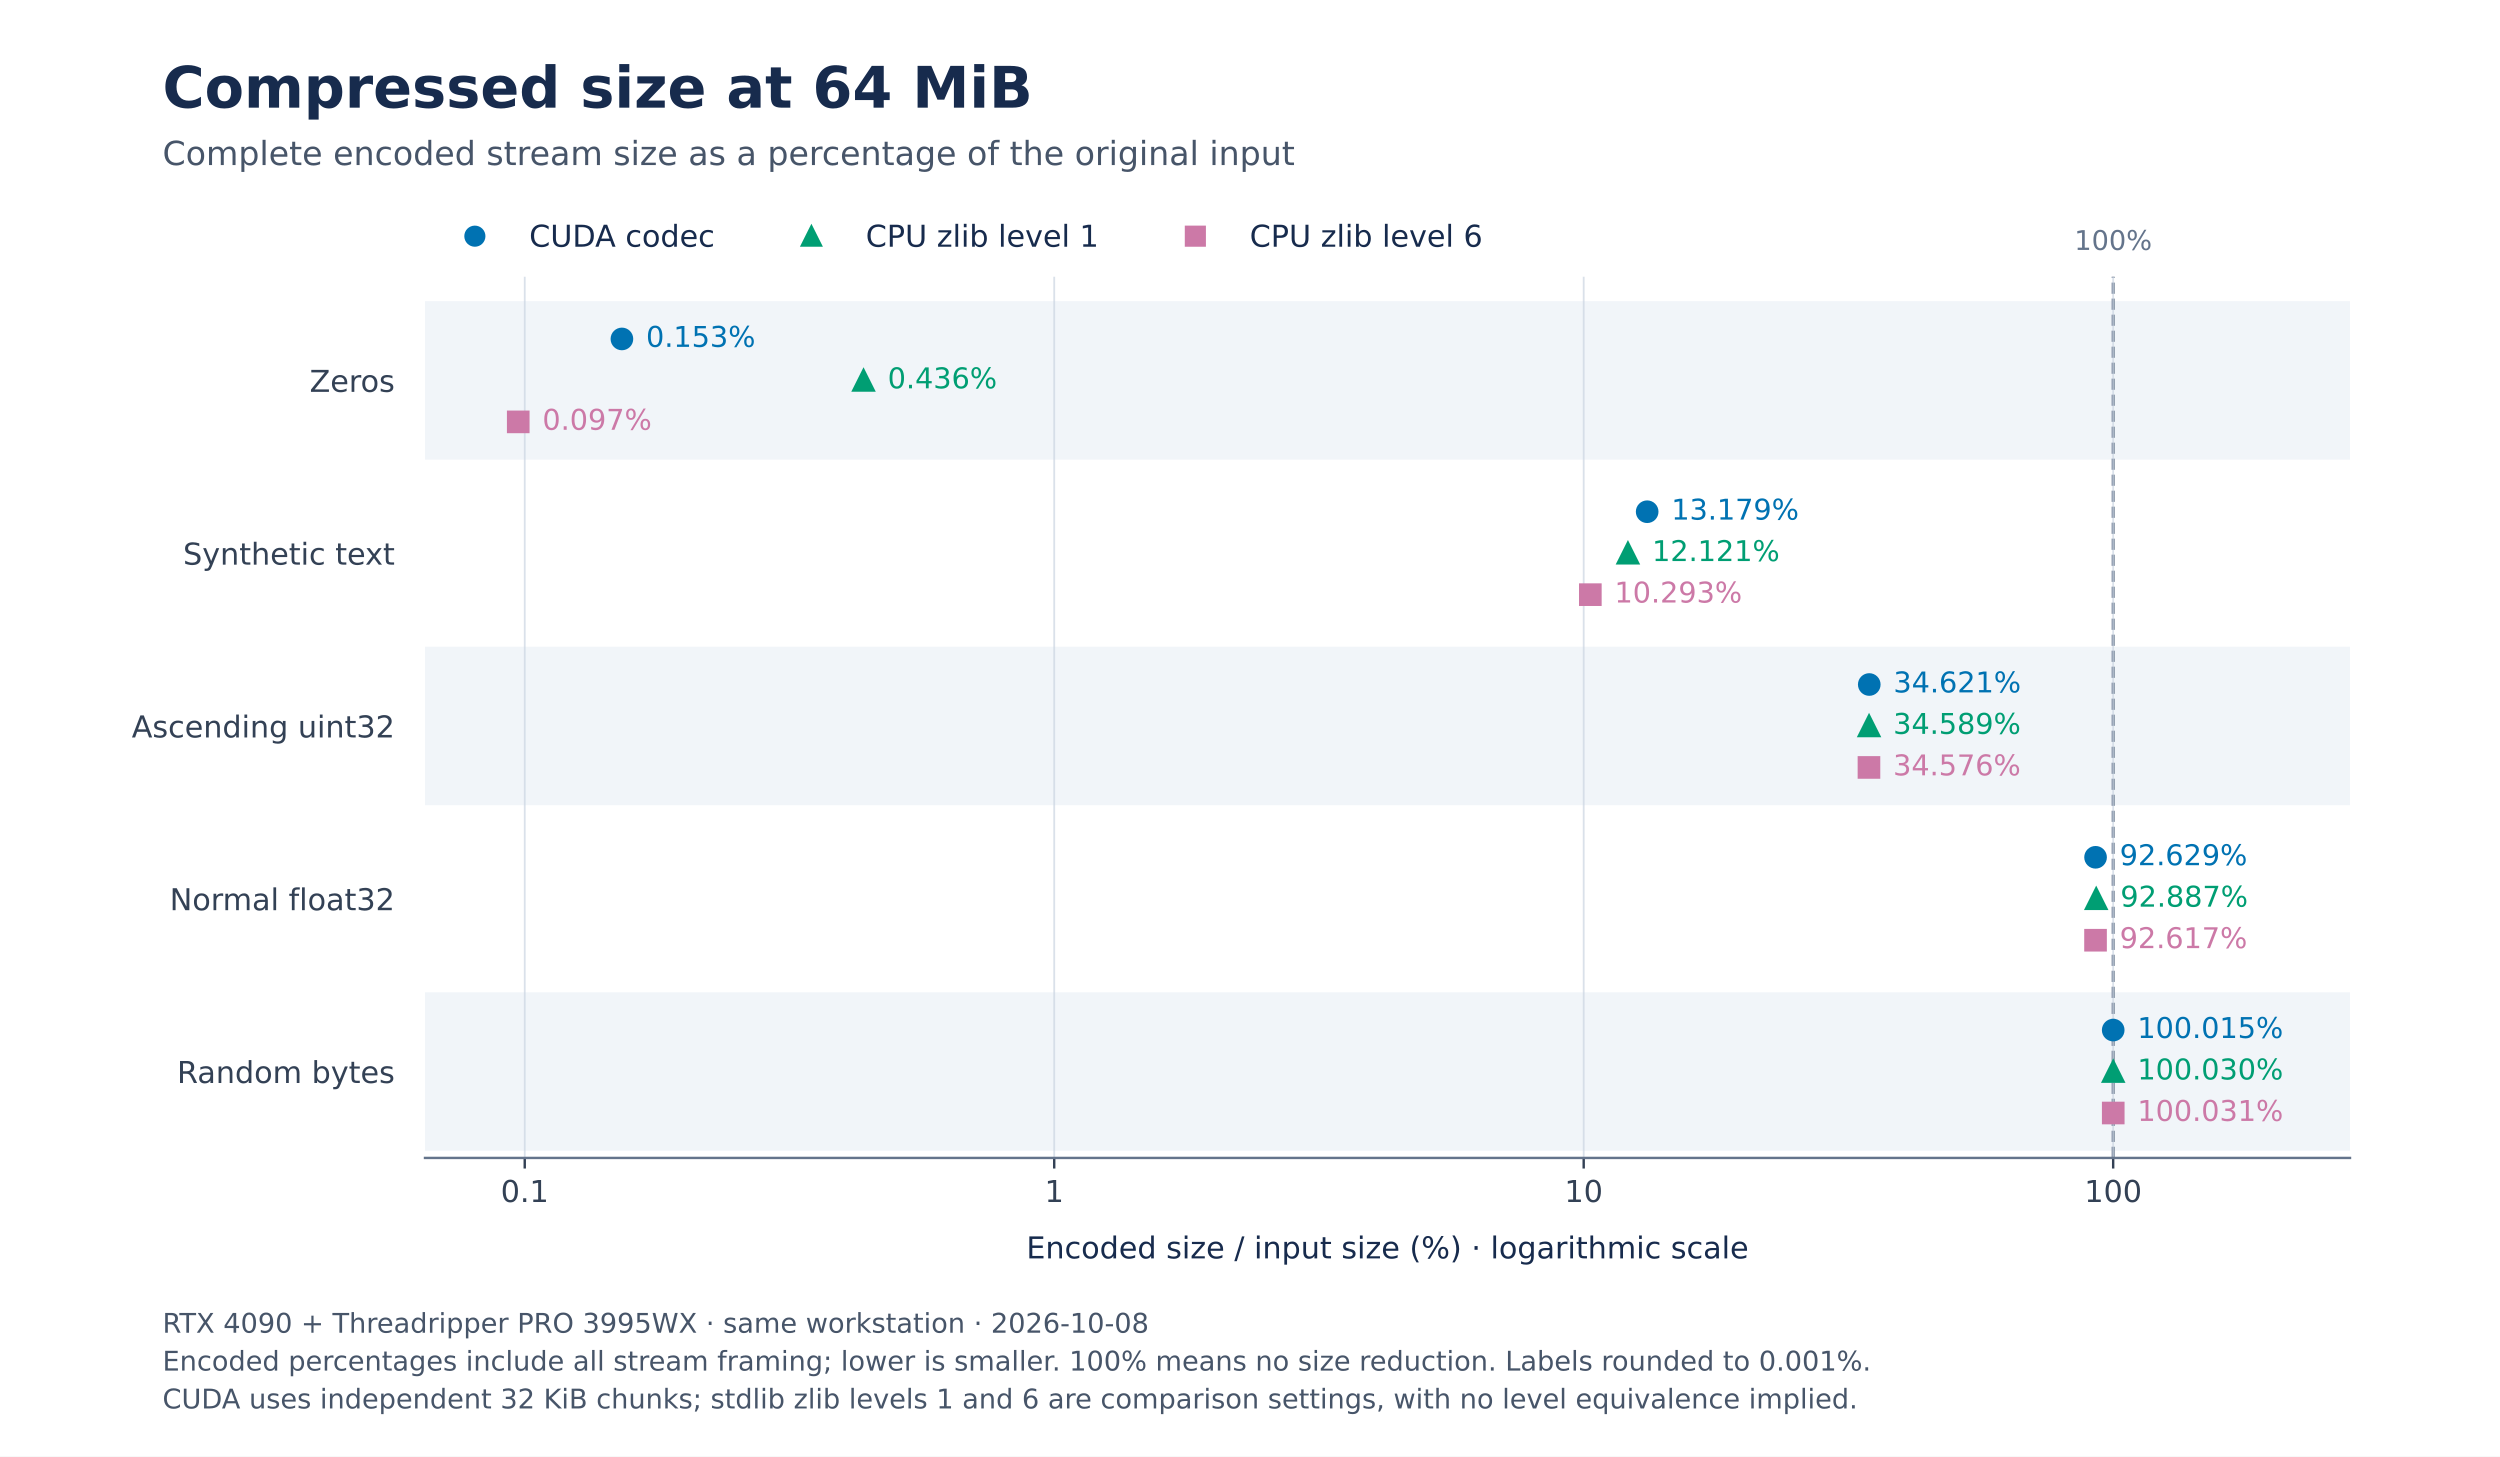
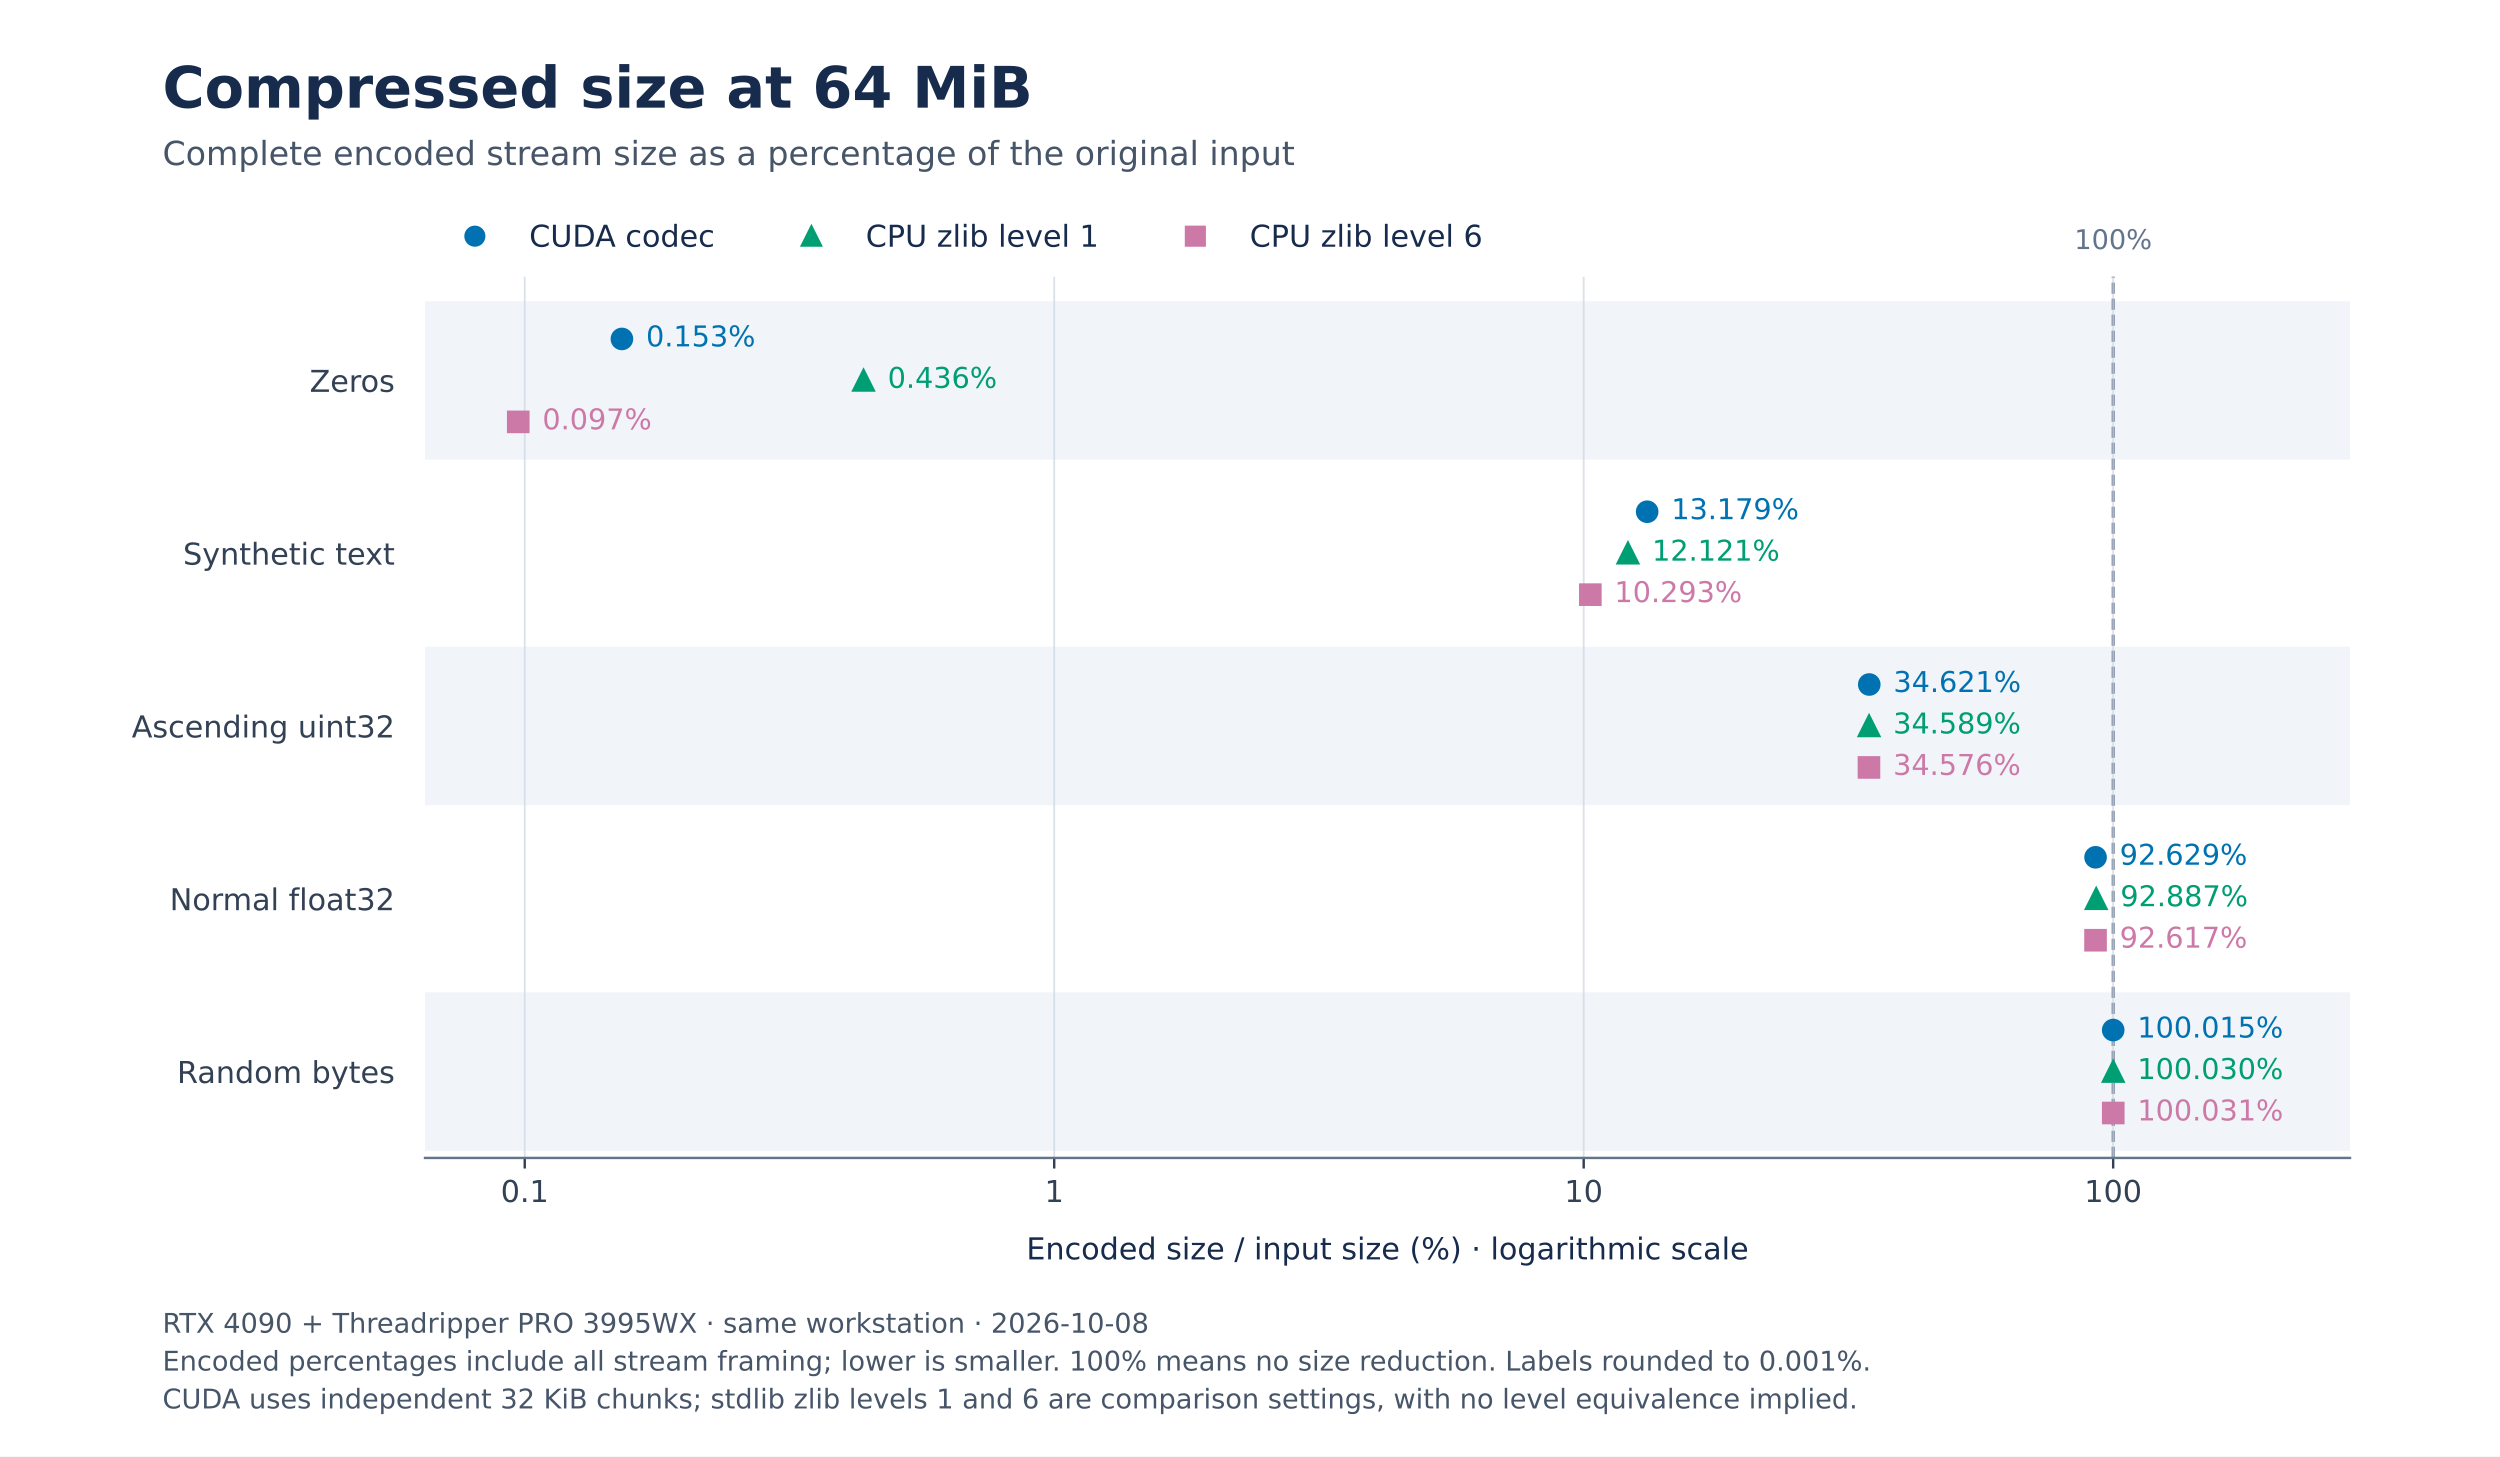
<svg xmlns="http://www.w3.org/2000/svg" xmlns:xlink="http://www.w3.org/1999/xlink" width="828pt" height="482.4pt" viewBox="0 0 828 482.4" version="1.1">
  <defs>
    <style type="text/css">*{stroke-linejoin: round; stroke-linecap: butt}</style>
  </defs>
  <g id="figure_1">
    <g id="patch_1">
      <path d="M 0 482.4 L 828 482.4 L 828 0 L 0 0 z " style="fill: #ffffff" />
    </g>
    <g id="axes_1">
      <g id="patch_2">
        <path d="M 140.76 383.508 L 778.32 383.508 L 778.32 91.656 L 140.76 91.656 z " style="fill: #ffffff" />
      </g>
      <g id="patch_3">
        <path d="M 140.76 100.24 L 778.32 100.24 L 778.32 151.743 L 140.76 151.743 z " clip-path="url(#p60c513d039)" style="fill: #f1f5f9; stroke: #f1f5f9; stroke-linejoin: miter" />
      </g>
      <g id="patch_4">
        <path d="M 140.76 214.692 L 778.32 214.692 L 778.32 266.195 L 140.76 266.195 z " clip-path="url(#p60c513d039)" style="fill: #f1f5f9; stroke: #f1f5f9; stroke-linejoin: miter" />
      </g>
      <g id="patch_5">
        <path d="M 140.76 329.143 L 778.32 329.143 L 778.32 380.647 L 140.76 380.647 z " clip-path="url(#p60c513d039)" style="fill: #f1f5f9; stroke: #f1f5f9; stroke-linejoin: miter" />
      </g>
      <g id="line2d_1">
        <path d="M 699.882 383.508 L 699.882 91.656 " clip-path="url(#p60c513d039)" style="fill: none; stroke-dasharray: 3.7,1.6; stroke-dashoffset: 0; stroke: #64748b" />
      </g>
      <g id="matplotlib.axis_1">
        <g id="xtick_1">
          <g id="line2d_2">
            <path d="M 173.793 383.508 L 173.793 91.656 " clip-path="url(#p60c513d039)" style="fill: none; stroke: #cbd5e1; stroke-opacity: 0.7; stroke-width: 0.6; stroke-linecap: square" />
          </g>
          <g id="line2d_3">
            <defs>
              <path id="mdb11cd550d" d="M 0 0 L 0 3.5 " style="stroke: #334155; stroke-width: 0.8" />
            </defs>
            <g>
              <use xlink:href="#mdb11cd550d" x="173.793" y="383.508" style="fill: #334155; stroke: #334155; stroke-width: 0.8" />
            </g>
          </g>
          <g id="text_1">
-             <text style="font-size: 10px; font-family: 'DejaVu Sans'; text-anchor: middle; fill: #334155" x="173.793" y="398.106" transform="rotate(-0 173.7932 398.1064)">0.1</text>
+             <text style="font-size: 10px; font-family: 'DejaVu Sans'; text-anchor: middle; fill: #334155" x="173.793" y="398.106" transform="rotate(-0 173.7932 398.1057)">0.1</text>
          </g>
        </g>
        <g id="xtick_2">
          <g id="line2d_4">
            <path d="M 349.156 383.508 L 349.156 91.656 " clip-path="url(#p60c513d039)" style="fill: none; stroke: #cbd5e1; stroke-opacity: 0.7; stroke-width: 0.6; stroke-linecap: square" />
          </g>
          <g id="line2d_5">
            <g>
              <use xlink:href="#mdb11cd550d" x="349.156" y="383.508" style="fill: #334155; stroke: #334155; stroke-width: 0.8" />
            </g>
          </g>
          <g id="text_2">
-             <text style="font-size: 10px; font-family: 'DejaVu Sans'; text-anchor: middle; fill: #334155" x="349.156" y="398.106" transform="rotate(-0 349.1561 398.1064)">1</text>
+             <text style="font-size: 10px; font-family: 'DejaVu Sans'; text-anchor: middle; fill: #334155" x="349.156" y="398.106" transform="rotate(-0 349.1561 398.1057)">1</text>
          </g>
        </g>
        <g id="xtick_3">
          <g id="line2d_6">
            <path d="M 524.519 383.508 L 524.519 91.656 " clip-path="url(#p60c513d039)" style="fill: none; stroke: #cbd5e1; stroke-opacity: 0.7; stroke-width: 0.6; stroke-linecap: square" />
          </g>
          <g id="line2d_7">
            <g>
              <use xlink:href="#mdb11cd550d" x="524.519" y="383.508" style="fill: #334155; stroke: #334155; stroke-width: 0.8" />
            </g>
          </g>
          <g id="text_3">
-             <text style="font-size: 10px; font-family: 'DejaVu Sans'; text-anchor: middle; fill: #334155" x="524.519" y="398.106" transform="rotate(-0 524.519 398.1064)">10</text>
+             <text style="font-size: 10px; font-family: 'DejaVu Sans'; text-anchor: middle; fill: #334155" x="524.519" y="398.106" transform="rotate(-0 524.519 398.1057)">10</text>
          </g>
        </g>
        <g id="xtick_4">
          <g id="line2d_8">
            <path d="M 699.882 383.508 L 699.882 91.656 " clip-path="url(#p60c513d039)" style="fill: none; stroke: #cbd5e1; stroke-opacity: 0.7; stroke-width: 0.6; stroke-linecap: square" />
          </g>
          <g id="line2d_9">
            <g>
              <use xlink:href="#mdb11cd550d" x="699.882" y="383.508" style="fill: #334155; stroke: #334155; stroke-width: 0.8" />
            </g>
          </g>
          <g id="text_4">
-             <text style="font-size: 10px; font-family: 'DejaVu Sans'; text-anchor: middle; fill: #334155" x="699.882" y="398.106" transform="rotate(-0 699.8818 398.1064)">100</text>
+             <text style="font-size: 10px; font-family: 'DejaVu Sans'; text-anchor: middle; fill: #334155" x="699.882" y="398.106" transform="rotate(-0 699.8818 398.1057)">100</text>
          </g>
        </g>
        <g id="text_5">
-           <text style="font-size: 10px; font-family: 'DejaVu Sans'; text-anchor: middle; fill: #172b4d" x="459.54" y="416.785" transform="rotate(-0 459.54 416.7846)">Encoded size / input size (%) · logarithmic scale</text>
+           <text style="font-size: 10px; font-family: 'DejaVu Sans'; text-anchor: middle; fill: #172b4d" x="459.54" y="417.106" transform="rotate(-0 459.54 417.1064)">Encoded size / input size (%) · logarithmic scale</text>
        </g>
      </g>
      <g id="matplotlib.axis_2">
        <g id="ytick_1">
          <g id="line2d_10" />
          <g id="text_6">
-             <text style="font-size: 10px; font-family: 'DejaVu Sans'; text-anchor: end; fill: #334155" x="130.76" y="129.791" transform="rotate(-0 130.76 129.7907)">Zeros</text>
+             <text style="font-size: 10px; font-family: 'DejaVu Sans'; text-anchor: end; fill: #334155" x="130.76" y="129.79" transform="rotate(-0 130.76 129.7904)">Zeros</text>
          </g>
        </g>
        <g id="ytick_2">
          <g id="line2d_11" />
          <g id="text_7">
            <text style="font-size: 10px; font-family: 'DejaVu Sans'; text-anchor: end; fill: #334155" x="130.76" y="187.017" transform="rotate(-0 130.76 187.0166)">Synthetic text</text>
          </g>
        </g>
        <g id="ytick_3">
          <g id="line2d_12" />
          <g id="text_8">
            <text style="font-size: 10px; font-family: 'DejaVu Sans'; text-anchor: end; fill: #334155" x="130.76" y="244.243" transform="rotate(-0 130.76 244.2425)">Ascending uint32</text>
          </g>
        </g>
        <g id="ytick_4">
          <g id="line2d_13" />
          <g id="text_9">
            <text style="font-size: 10px; font-family: 'DejaVu Sans'; text-anchor: end; fill: #334155" x="130.76" y="301.468" transform="rotate(-0 130.76 301.4684)">Normal float32</text>
          </g>
        </g>
        <g id="ytick_5">
          <g id="line2d_14" />
          <g id="text_10">
            <text style="font-size: 10px; font-family: 'DejaVu Sans'; text-anchor: end; fill: #334155" x="130.76" y="358.694" transform="rotate(-0 130.76 358.6943)">Random bytes</text>
          </g>
        </g>
      </g>
      <g id="patch_6">
        <path d="M 140.76 383.508 L 778.32 383.508 " style="fill: none; stroke: #64748b; stroke-width: 0.8; stroke-linejoin: miter; stroke-linecap: square" />
      </g>
      <g id="line2d_15">
        <defs>
          <path id="md287ff10fb" d="M 0 3.25 C 0.862 3.25 1.689 2.908 2.298 2.298 C 2.908 1.689 3.25 0.862 3.25 0 C 3.25 -0.862 2.908 -1.689 2.298 -2.298 C 1.689 -2.908 0.862 -3.25 0 -3.25 C -0.862 -3.25 -1.689 -2.908 -2.298 -2.298 C -2.908 -1.689 -3.25 -0.862 -3.25 0 C -3.25 0.862 -2.908 1.689 -2.298 2.298 C -1.689 2.908 -0.862 3.25 0 3.25 z " style="stroke: #0072b2" />
        </defs>
        <g clip-path="url(#p60c513d039)">
          <use xlink:href="#md287ff10fb" x="205.977" y="112.257" style="fill: #0072b2; stroke: #0072b2" />
        </g>
      </g>
      <g id="text_11">
-         <text style="font-size: 9.5px; font-family: 'DejaVu Sans'; text-anchor: start; fill: #0072b2" x="213.977" y="114.879" transform="rotate(-0 213.9773 114.8787)">0.153%</text>
+         <text style="font-size: 9.5px; font-family: 'DejaVu Sans'; text-anchor: start; fill: #0072b2" x="213.977" y="114.725" transform="rotate(-0 213.9773 114.7251)">0.153%</text>
      </g>
      <g id="line2d_16">
        <defs>
          <path id="mae9719e5e6" d="M 0 -3.25 L -3.25 3.25 L 3.25 3.25 z " style="stroke: #009e73; stroke-linejoin: miter" />
        </defs>
        <g clip-path="url(#p60c513d039)">
          <use xlink:href="#mae9719e5e6" x="286.002" y="125.992" style="fill: #009e73; stroke: #009e73; stroke-linejoin: miter" />
        </g>
      </g>
      <g id="text_12">
-         <text style="font-size: 9.5px; font-family: 'DejaVu Sans'; text-anchor: start; fill: #009e73" x="294.002" y="128.613" transform="rotate(-0 294.0021 128.6129)">0.436%</text>
+         <text style="font-size: 9.5px; font-family: 'DejaVu Sans'; text-anchor: start; fill: #009e73" x="294.002" y="128.459" transform="rotate(-0 294.0021 128.4593)">0.436%</text>
      </g>
      <g id="line2d_17">
        <defs>
          <path id="m1162a6248d" d="M -3.25 3.25 L 3.25 3.25 L 3.25 -3.25 L -3.25 -3.25 z " style="stroke: #cc79a7; stroke-linejoin: miter" />
        </defs>
        <g clip-path="url(#p60c513d039)">
          <use xlink:href="#m1162a6248d" x="171.64" y="139.726" style="fill: #cc79a7; stroke: #cc79a7; stroke-linejoin: miter" />
        </g>
      </g>
      <g id="text_13">
-         <text style="font-size: 9.5px; font-family: 'DejaVu Sans'; text-anchor: start; fill: #cc79a7" x="179.64" y="142.347" transform="rotate(-0 179.6399 142.3471)">0.097%</text>
+         <text style="font-size: 9.5px; font-family: 'DejaVu Sans'; text-anchor: start; fill: #cc79a7" x="179.64" y="142.194" transform="rotate(-0 179.6399 142.1935)">0.097%</text>
      </g>
      <g id="line2d_18">
        <g clip-path="url(#p60c513d039)">
          <use xlink:href="#md287ff10fb" x="545.541" y="169.483" style="fill: #0072b2; stroke: #0072b2" />
        </g>
      </g>
      <g id="text_14">
-         <text style="font-size: 9.5px; font-family: 'DejaVu Sans'; text-anchor: start; fill: #0072b2" x="553.541" y="172.105" transform="rotate(-0 553.5414 172.1046)">13.179%</text>
+         <text style="font-size: 9.5px; font-family: 'DejaVu Sans'; text-anchor: start; fill: #0072b2" x="553.541" y="171.951" transform="rotate(-0 553.5414 171.951)">13.179%</text>
      </g>
      <g id="line2d_19">
        <g clip-path="url(#p60c513d039)">
          <use xlink:href="#mae9719e5e6" x="539.171" y="183.217" style="fill: #009e73; stroke: #009e73; stroke-linejoin: miter" />
        </g>
      </g>
      <g id="text_15">
-         <text style="font-size: 9.5px; font-family: 'DejaVu Sans'; text-anchor: start; fill: #009e73" x="547.171" y="185.839" transform="rotate(-0 547.1707 185.8388)">12.121%</text>
+         <text style="font-size: 9.5px; font-family: 'DejaVu Sans'; text-anchor: start; fill: #009e73" x="547.171" y="185.685" transform="rotate(-0 547.1707 185.6852)">12.121%</text>
      </g>
      <g id="line2d_20">
        <g clip-path="url(#p60c513d039)">
          <use xlink:href="#m1162a6248d" x="526.719" y="196.952" style="fill: #cc79a7; stroke: #cc79a7; stroke-linejoin: miter" />
        </g>
      </g>
      <g id="text_16">
-         <text style="font-size: 9.5px; font-family: 'DejaVu Sans'; text-anchor: start; fill: #cc79a7" x="534.719" y="199.573" transform="rotate(-0 534.7188 199.573)">10.293%</text>
+         <text style="font-size: 9.5px; font-family: 'DejaVu Sans'; text-anchor: start; fill: #cc79a7" x="534.719" y="199.419" transform="rotate(-0 534.7188 199.4194)">10.293%</text>
      </g>
      <g id="line2d_21">
        <g clip-path="url(#p60c513d039)">
          <use xlink:href="#md287ff10fb" x="619.099" y="226.709" style="fill: #0072b2; stroke: #0072b2" />
        </g>
      </g>
      <g id="text_17">
-         <text style="font-size: 9.5px; font-family: 'DejaVu Sans'; text-anchor: start; fill: #0072b2" x="627.099" y="229.33" transform="rotate(-0 627.0987 229.3305)">34.621%</text>
+         <text style="font-size: 9.5px; font-family: 'DejaVu Sans'; text-anchor: start; fill: #0072b2" x="627.099" y="229.177" transform="rotate(-0 627.0987 229.1769)">34.621%</text>
      </g>
      <g id="line2d_22">
        <g clip-path="url(#p60c513d039)">
          <use xlink:href="#mae9719e5e6" x="619.029" y="240.443" style="fill: #009e73; stroke: #009e73; stroke-linejoin: miter" />
        </g>
      </g>
      <g id="text_18">
-         <text style="font-size: 9.5px; font-family: 'DejaVu Sans'; text-anchor: start; fill: #009e73" x="627.029" y="243.065" transform="rotate(-0 627.0286 243.0647)">34.589%</text>
+         <text style="font-size: 9.5px; font-family: 'DejaVu Sans'; text-anchor: start; fill: #009e73" x="627.029" y="242.911" transform="rotate(-0 627.0286 242.9111)">34.589%</text>
      </g>
      <g id="line2d_23">
        <g clip-path="url(#p60c513d039)">
          <use xlink:href="#m1162a6248d" x="619" y="254.178" style="fill: #cc79a7; stroke: #cc79a7; stroke-linejoin: miter" />
        </g>
      </g>
      <g id="text_19">
-         <text style="font-size: 9.5px; font-family: 'DejaVu Sans'; text-anchor: start; fill: #cc79a7" x="627" y="256.799" transform="rotate(-0 627 256.7989)">34.576%</text>
+         <text style="font-size: 9.5px; font-family: 'DejaVu Sans'; text-anchor: start; fill: #cc79a7" x="627" y="256.645" transform="rotate(-0 627 256.6453)">34.576%</text>
      </g>
      <g id="line2d_24">
        <g clip-path="url(#p60c513d039)">
          <use xlink:href="#md287ff10fb" x="694.05" y="283.935" style="fill: #0072b2; stroke: #0072b2" />
        </g>
      </g>
      <g id="text_20">
-         <text style="font-size: 9.5px; font-family: 'DejaVu Sans'; text-anchor: start; fill: #0072b2" x="702.05" y="286.556" transform="rotate(-0 702.0504 286.5564)">92.629%</text>
+         <text style="font-size: 9.5px; font-family: 'DejaVu Sans'; text-anchor: start; fill: #0072b2" x="702.05" y="286.403" transform="rotate(-0 702.0504 286.4027)">92.629%</text>
      </g>
      <g id="line2d_25">
        <g clip-path="url(#p60c513d039)">
          <use xlink:href="#mae9719e5e6" x="694.262" y="297.669" style="fill: #009e73; stroke: #009e73; stroke-linejoin: miter" />
        </g>
      </g>
      <g id="text_21">
-         <text style="font-size: 9.5px; font-family: 'DejaVu Sans'; text-anchor: start; fill: #009e73" x="702.262" y="300.291" transform="rotate(-0 702.262 300.2906)">92.887%</text>
+         <text style="font-size: 9.5px; font-family: 'DejaVu Sans'; text-anchor: start; fill: #009e73" x="702.262" y="300.137" transform="rotate(-0 702.262 300.137)">92.887%</text>
      </g>
      <g id="line2d_26">
        <g clip-path="url(#p60c513d039)">
          <use xlink:href="#m1162a6248d" x="694.041" y="311.403" style="fill: #cc79a7; stroke: #cc79a7; stroke-linejoin: miter" />
        </g>
      </g>
      <g id="text_22">
-         <text style="font-size: 9.5px; font-family: 'DejaVu Sans'; text-anchor: start; fill: #cc79a7" x="702.041" y="314.025" transform="rotate(-0 702.0408 314.0248)">92.617%</text>
+         <text style="font-size: 9.5px; font-family: 'DejaVu Sans'; text-anchor: start; fill: #cc79a7" x="702.041" y="313.871" transform="rotate(-0 702.0408 313.8712)">92.617%</text>
      </g>
      <g id="line2d_27">
        <g clip-path="url(#p60c513d039)">
          <use xlink:href="#md287ff10fb" x="699.893" y="341.161" style="fill: #0072b2; stroke: #0072b2" />
        </g>
      </g>
      <g id="text_23">
-         <text style="font-size: 9.5px; font-family: 'DejaVu Sans'; text-anchor: start; fill: #0072b2" x="707.893" y="343.782" transform="rotate(-0 707.8935 343.7823)">100.015%</text>
+         <text style="font-size: 9.5px; font-family: 'DejaVu Sans'; text-anchor: start; fill: #0072b2" x="707.893" y="343.629" transform="rotate(-0 707.8935 343.6286)">100.015%</text>
      </g>
      <g id="line2d_28">
        <g clip-path="url(#p60c513d039)">
          <use xlink:href="#mae9719e5e6" x="699.905" y="354.895" style="fill: #009e73; stroke: #009e73; stroke-linejoin: miter" />
        </g>
      </g>
      <g id="text_24">
-         <text style="font-size: 9.5px; font-family: 'DejaVu Sans'; text-anchor: start; fill: #009e73" x="707.905" y="357.516" transform="rotate(-0 707.905 357.5165)">100.030%</text>
+         <text style="font-size: 9.5px; font-family: 'DejaVu Sans'; text-anchor: start; fill: #009e73" x="707.905" y="357.363" transform="rotate(-0 707.905 357.3628)">100.030%</text>
      </g>
      <g id="line2d_29">
        <g clip-path="url(#p60c513d039)">
          <use xlink:href="#m1162a6248d" x="699.905" y="368.629" style="fill: #cc79a7; stroke: #cc79a7; stroke-linejoin: miter" />
        </g>
      </g>
      <g id="text_25">
-         <text style="font-size: 9.5px; font-family: 'DejaVu Sans'; text-anchor: start; fill: #cc79a7" x="707.905" y="371.251" transform="rotate(-0 707.9051 371.2507)">100.031%</text>
+         <text style="font-size: 9.5px; font-family: 'DejaVu Sans'; text-anchor: start; fill: #cc79a7" x="707.905" y="371.097" transform="rotate(-0 707.9051 371.097)">100.031%</text>
      </g>
      <g id="text_26">
-         <text style="font-size: 9px; font-family: 'DejaVu Sans'; text-anchor: middle; fill: #64748b" x="699.882" y="82.784" transform="rotate(-0 699.8818 82.78428)">100%</text>
+         <text style="font-size: 9px; font-family: 'DejaVu Sans'; text-anchor: middle; fill: #64748b" x="699.882" y="82.494" transform="rotate(-0 699.8818 82.49389)">100%</text>
      </g>
    </g>
    <g id="text_27">
      <text style="font-weight: 700; font-size: 19px; font-family: 'DejaVu Sans'; text-anchor: start; fill: #172b4d" x="53.82" y="35.663" transform="rotate(-0 53.82 35.66263)">Compressed size at 64 MiB</text>
    </g>
    <g id="text_28">
      <text style="font-size: 11px; font-family: 'DejaVu Sans'; text-anchor: start; fill: #475569" x="53.82" y="54.669" transform="rotate(-0 53.82 54.66868)">Complete encoded stream size as a percentage of the original input</text>
    </g>
    <g id="text_29">
      <text style="font-size: 9px; font-family: 'DejaVu Sans'; text-anchor: start; fill: #475569" x="53.82" y="441.396" transform="rotate(-0 53.82 441.396)">RTX 4090 + Threadripper PRO 3995WX · same workstation · 2026-10-08</text>
    </g>
    <g id="text_30">
      <text style="font-size: 9px; font-family: 'DejaVu Sans'; text-anchor: start; fill: #475569" x="53.82" y="453.938" transform="rotate(-0 53.82 453.9384)">Encoded percentages include all stream framing; lower is smaller. 100% means no size reduction. Labels rounded to 0.001%.</text>
    </g>
    <g id="text_31">
      <text style="font-size: 9px; font-family: 'DejaVu Sans'; text-anchor: start; fill: #475569" x="53.82" y="466.481" transform="rotate(-0 53.82 466.4808)">CUDA uses independent 32 KiB chunks; stdlib zlib levels 1 and 6 are comparison settings, with no level equivalence implied.</text>
    </g>
    <g id="legend_1">
      <g id="line2d_30">
        <defs>
          <path id="m6a9151dbd4" d="M 0 3 C 0.796 3 1.559 2.684 2.121 2.121 C 2.684 1.559 3 0.796 3 0 C 3 -0.796 2.684 -1.559 2.121 -2.121 C 1.559 -2.684 0.796 -3 0 -3 C -0.796 -3 -1.559 -2.684 -2.121 -2.121 C -2.684 -1.559 -3 -0.796 -3 0 C -3 0.796 -2.684 1.559 -2.121 2.121 C -1.559 2.684 -0.796 3 0 3 z " style="stroke: #0072b2" />
        </defs>
        <g>
          <use xlink:href="#m6a9151dbd4" x="157.276" y="78.222" style="fill: #0072b2; stroke: #0072b2" />
        </g>
      </g>
      <g id="text_32">
        <text style="font-size: 10px; font-family: 'DejaVu Sans'; text-anchor: start; fill: #172b4d" x="175.276" y="81.722" transform="rotate(-0 175.276 81.72244)">CUDA codec</text>
      </g>
      <g id="line2d_31">
        <defs>
          <path id="m1300670b77" d="M 0 -3 L -3 3 L 3 3 z " style="stroke: #009e73; stroke-linejoin: miter" />
        </defs>
        <g>
          <use xlink:href="#m1300670b77" x="268.738" y="78.222" style="fill: #009e73; stroke: #009e73; stroke-linejoin: miter" />
        </g>
      </g>
      <g id="text_33">
        <text style="font-size: 10px; font-family: 'DejaVu Sans'; text-anchor: start; fill: #172b4d" x="286.738" y="81.722" transform="rotate(-0 286.7385 81.72244)">CPU zlib level 1</text>
      </g>
      <g id="line2d_32">
        <defs>
          <path id="m1e8510a4ea" d="M -3 3 L 3 3 L 3 -3 L -3 -3 z " style="stroke: #cc79a7; stroke-linejoin: miter" />
        </defs>
        <g>
          <use xlink:href="#m1e8510a4ea" x="395.901" y="78.222" style="fill: #cc79a7; stroke: #cc79a7; stroke-linejoin: miter" />
        </g>
      </g>
      <g id="text_34">
        <text style="font-size: 10px; font-family: 'DejaVu Sans'; text-anchor: start; fill: #172b4d" x="413.901" y="81.722" transform="rotate(-0 413.901 81.72244)">CPU zlib level 6</text>
      </g>
    </g>
  </g>
  <defs>
    <clipPath id="p60c513d039">
      <rect x="140.76" y="91.656" width="637.56" height="291.852" />
    </clipPath>
  </defs>
</svg>
